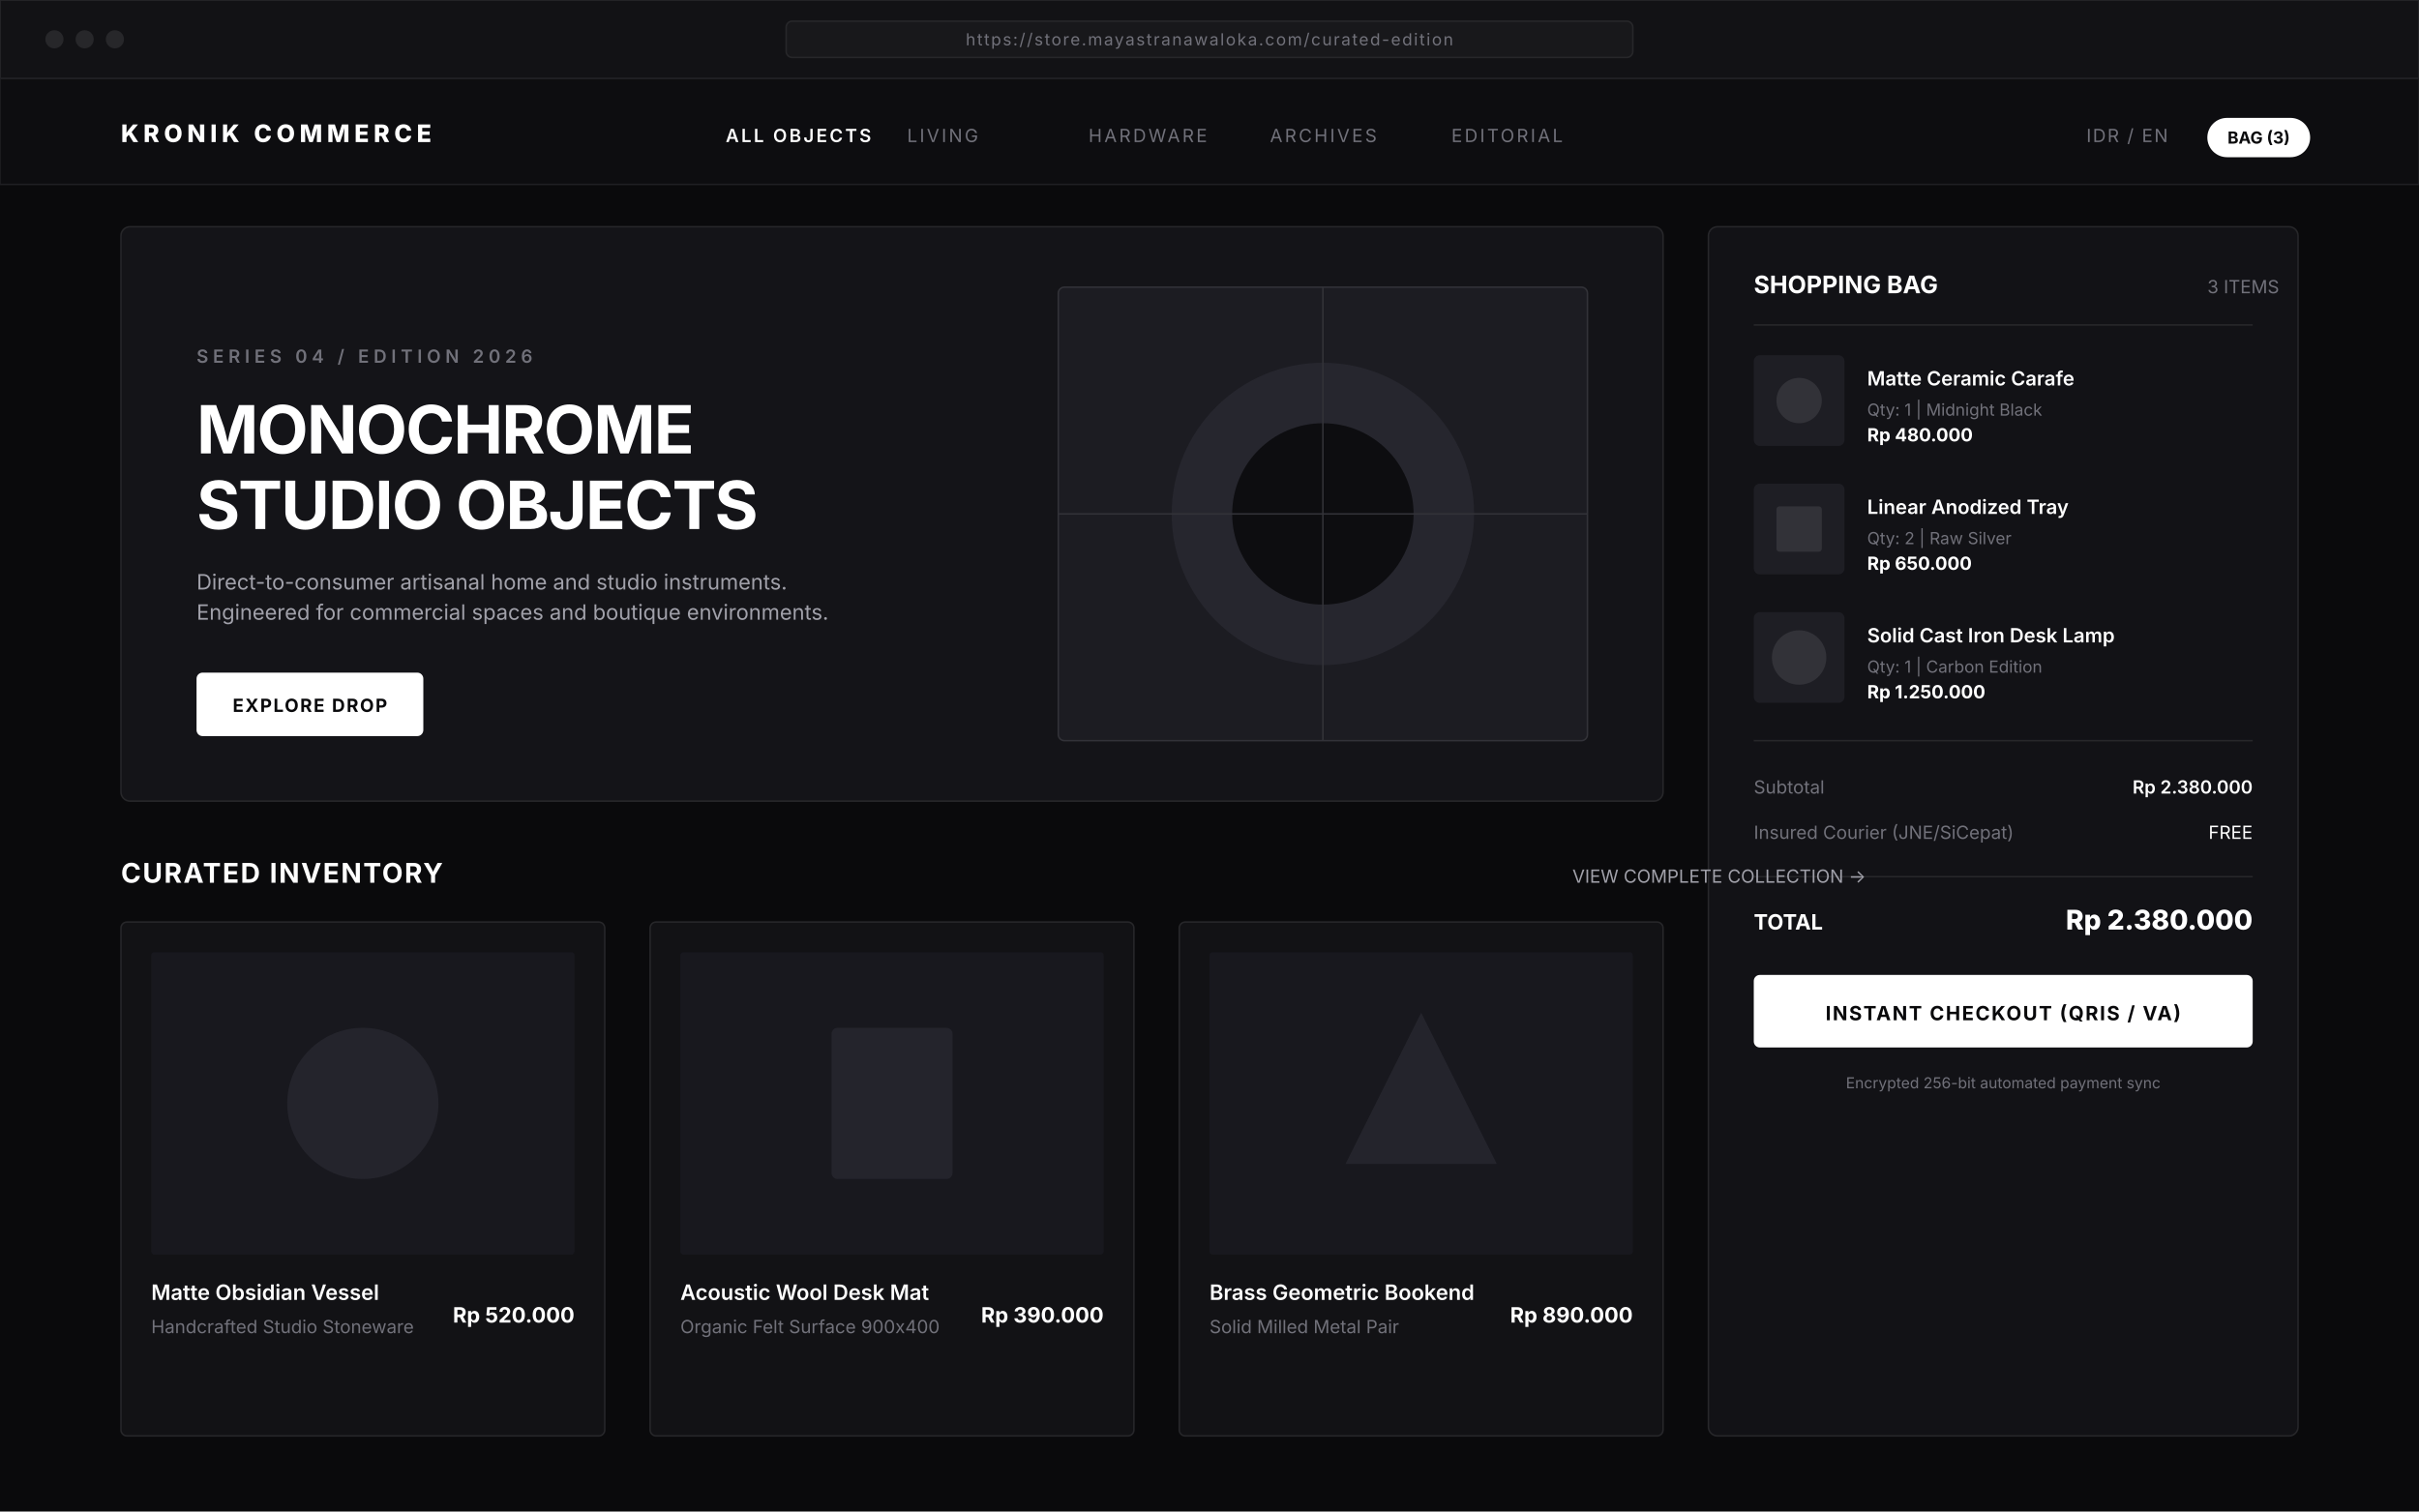
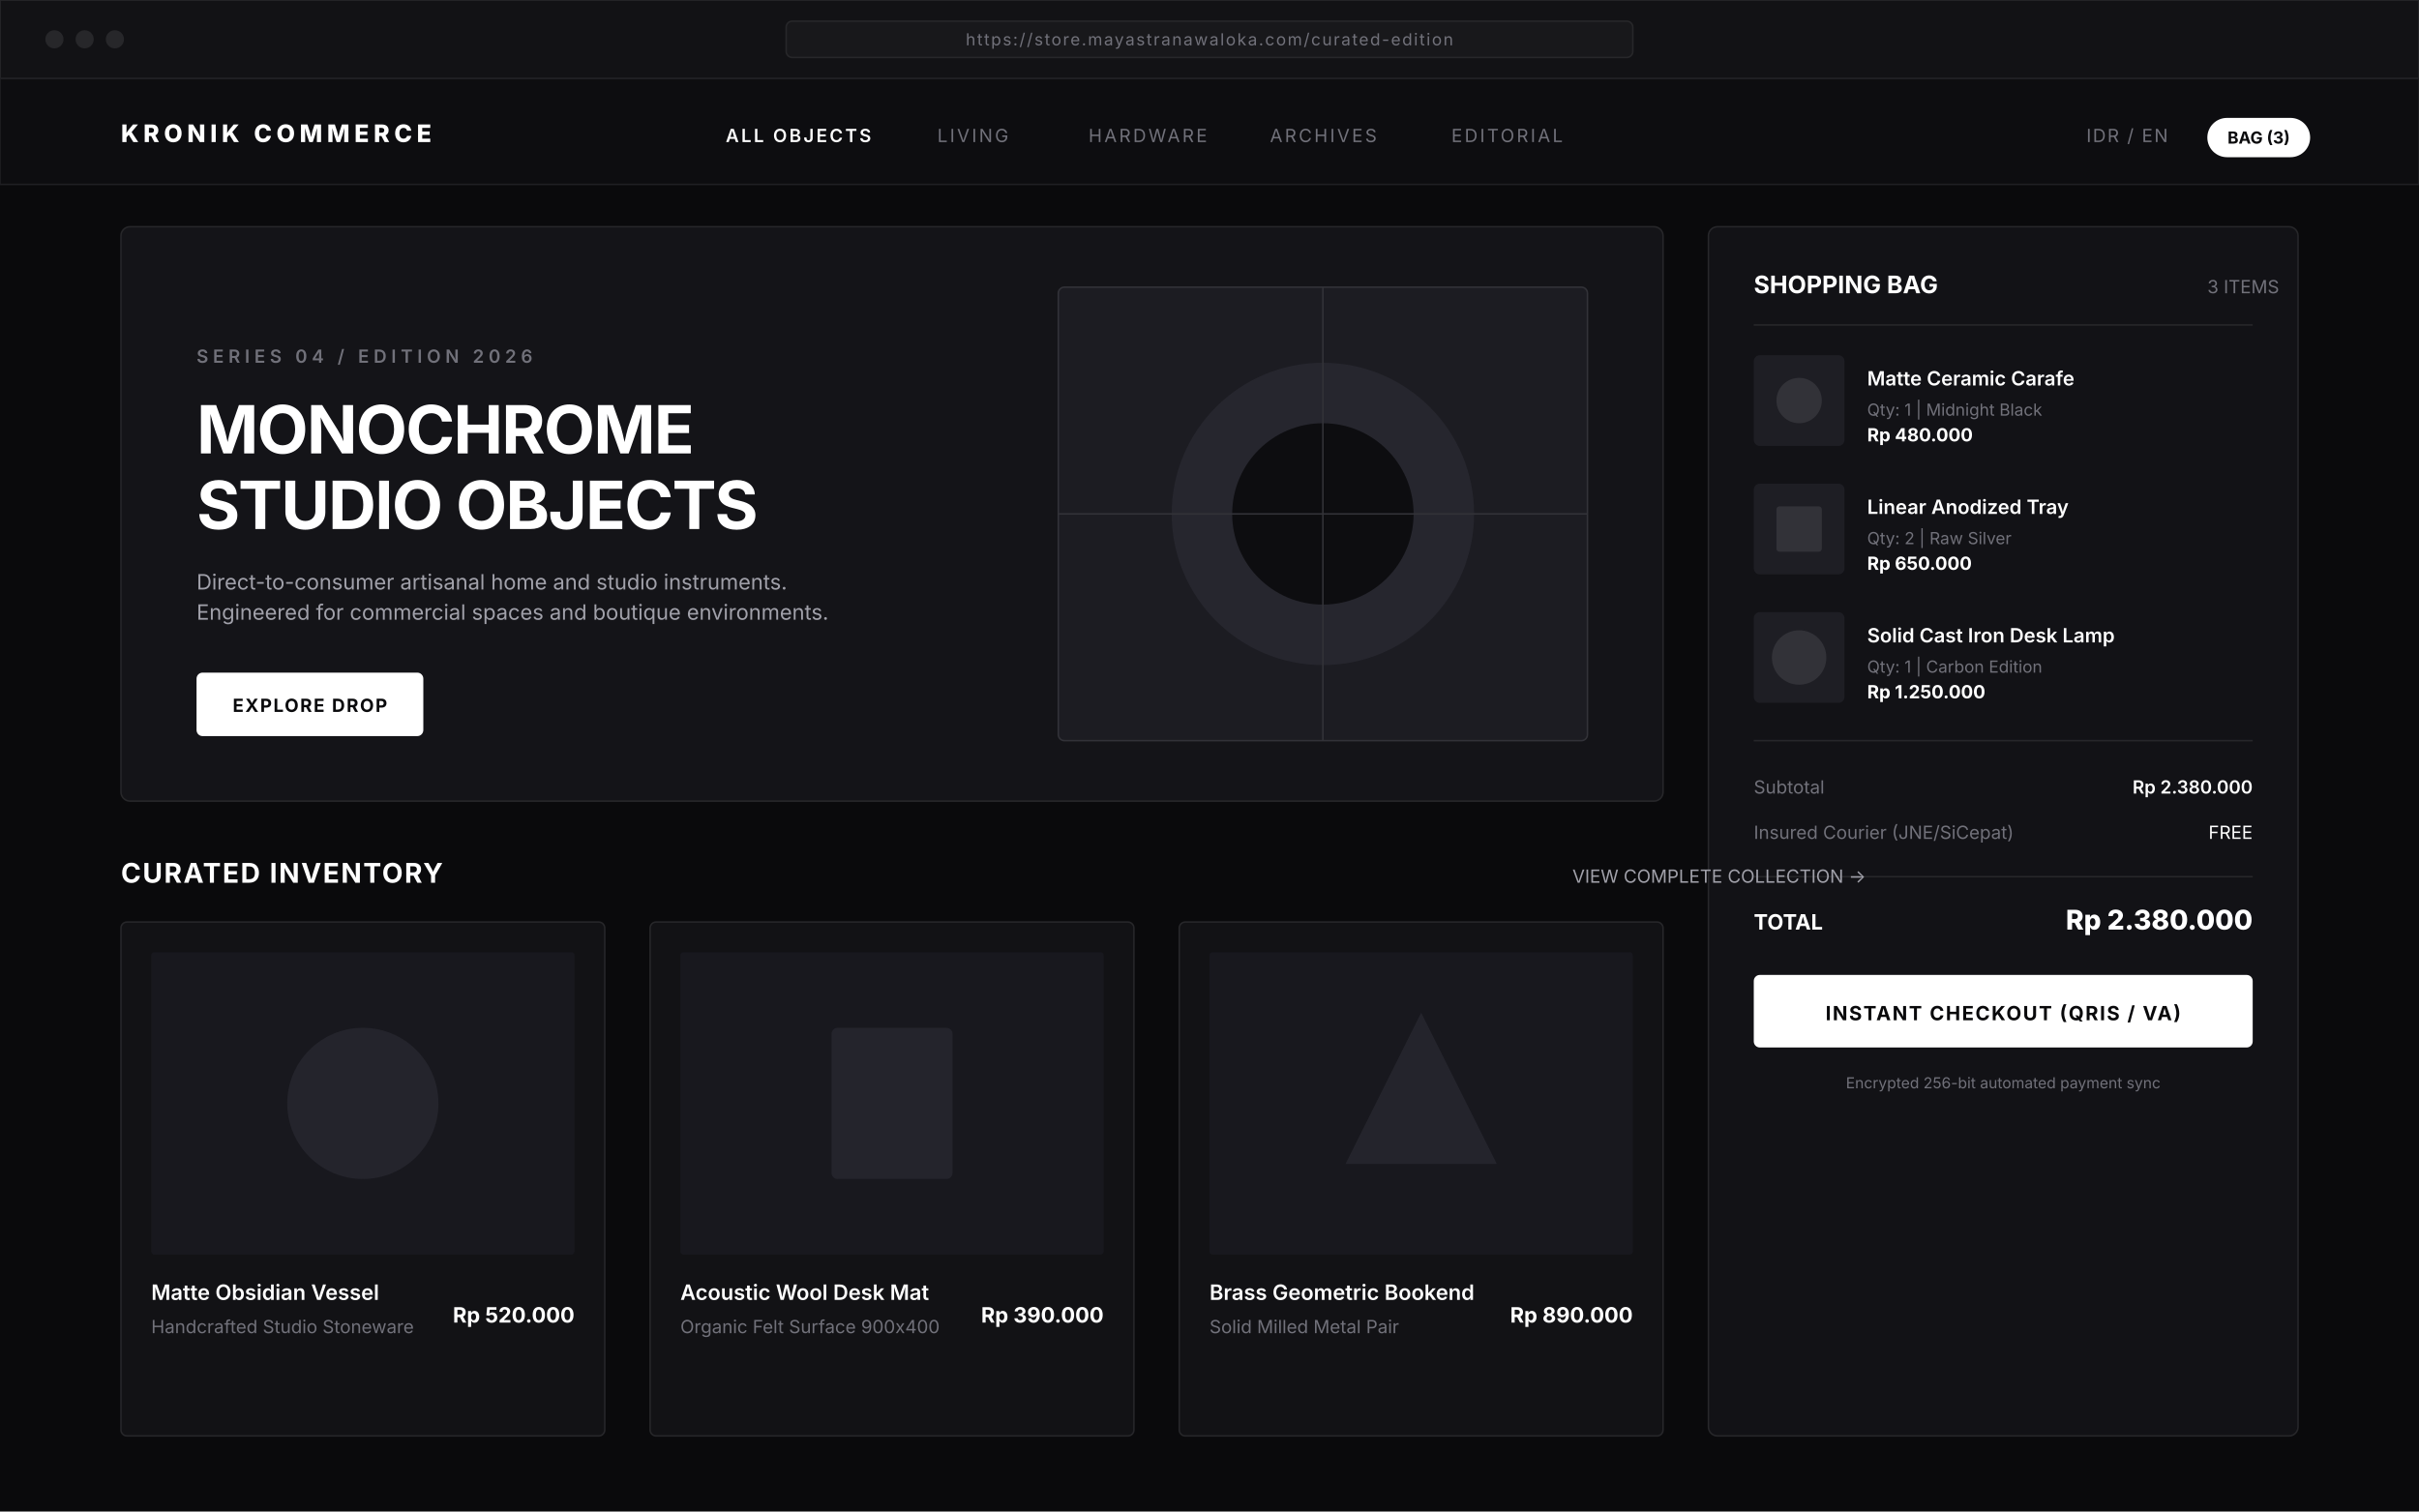
<svg xmlns="http://www.w3.org/2000/svg" viewBox="0 0 1600 1000" width="1600" height="1000" fill="none">
  <rect width="1600" height="1000" fill="#0a0a0c" />
  <rect width="1600" height="52" fill="#121215" stroke="#27272a" stroke-width="1" />
  <circle cx="36" cy="26" r="6" fill="#27272a" />
  <circle cx="56" cy="26" r="6" fill="#27272a" />
  <circle cx="76" cy="26" r="6" fill="#27272a" />
  <rect x="520" y="14" width="560" height="24" rx="4" fill="#18181b" stroke="#27272a" stroke-width="1" />
  <text x="800" y="30" fill="#71717a" font-family="-apple-system, BlinkMacSystemFont, sans-serif" font-size="11" text-anchor="middle" letter-spacing="1">https://store.mayastranawaloka.com/curated-edition</text>
  <rect y="52" width="1600" height="70" fill="#0d0d10" stroke="#1f1f23" stroke-width="1" />
  <text x="80" y="94" fill="#ffffff" font-family="-apple-system, BlinkMacSystemFont, sans-serif" font-size="16" font-weight="800" letter-spacing="3">KRONIK COMMERCE</text>
  <g transform="translate(480, 94)">
    <text x="0" y="0" fill="#ffffff" font-family="-apple-system, BlinkMacSystemFont, sans-serif" font-size="12" font-weight="600" letter-spacing="1.5">ALL OBJECTS</text>
-     <text x="120" y="0" fill="#71717a" font-family="-apple-system, BlinkMacSystemFont, sans-serif" font-size="12" letter-spacing="1.5">LIVING</text>
+     <text x="140" y="0" fill="#71717a" font-family="-apple-system, BlinkMacSystemFont, sans-serif" font-size="12" letter-spacing="1.5">LIVING</text>
    <text x="240" y="0" fill="#71717a" font-family="-apple-system, BlinkMacSystemFont, sans-serif" font-size="12" letter-spacing="1.5">HARDWARE</text>
    <text x="360" y="0" fill="#71717a" font-family="-apple-system, BlinkMacSystemFont, sans-serif" font-size="12" letter-spacing="1.5">ARCHIVES</text>
    <text x="480" y="0" fill="#71717a" font-family="-apple-system, BlinkMacSystemFont, sans-serif" font-size="12" letter-spacing="1.5">EDITORIAL</text>
  </g>
  <g transform="translate(1380, 94)">
    <text x="0" y="0" fill="#71717a" font-family="-apple-system, BlinkMacSystemFont, sans-serif" font-size="12" letter-spacing="1">IDR / EN</text>
    <rect x="80" y="-16" width="68" height="26" rx="13" fill="#ffffff" />
    <text x="114" y="1" fill="#0a0a0c" font-family="-apple-system, BlinkMacSystemFont, sans-serif" font-size="11" font-weight="700" text-anchor="middle">BAG (3)</text>
  </g>
  <g transform="translate(80, 150)">
    <rect x="0" y="0" width="1020" height="380" rx="6" fill="#141418" stroke="#27272a" stroke-width="1" />
    <rect x="620" y="40" width="350" height="300" rx="4" fill="#1c1c22" stroke="#323238" stroke-width="1" />
    <circle cx="795" cy="190" r="100" fill="#26262e" />
    <circle cx="795" cy="190" r="60" fill="#0d0d10" />
    <line x1="620" y1="190" x2="970" y2="190" stroke="#323238" stroke-width="1" />
    <line x1="795" y1="40" x2="795" y2="340" stroke="#323238" stroke-width="1" />
    <text x="50" y="90" fill="#71717a" font-family="-apple-system, BlinkMacSystemFont, sans-serif" font-size="12" letter-spacing="3" font-weight="600">SERIES 04 / EDITION 2026</text>
    <text x="50" y="150" fill="#ffffff" font-family="-apple-system, BlinkMacSystemFont, sans-serif" font-size="44" font-weight="700" letter-spacing="-1">MONOCHROME</text>
    <text x="50" y="200" fill="#ffffff" font-family="-apple-system, BlinkMacSystemFont, sans-serif" font-size="44" font-weight="700" letter-spacing="-1">STUDIO OBJECTS</text>
-     <text x="50" y="240" fill="#a1a1aa" font-family="-apple-system, BlinkMacSystemFont, sans-serif" font-size="14">Direct-to-consumer artisanal home and studio instruments.</text>
+     <text x="50" y="240" fill="#a1a1aa" font-family="-apple-system, BlinkMacSystemFont, sans-serif" font-size="14" max-width="480">Direct-to-consumer artisanal home and studio instruments.</text>
    <text x="50" y="260" fill="#a1a1aa" font-family="-apple-system, BlinkMacSystemFont, sans-serif" font-size="14">Engineered for commercial spaces and boutique environments.</text>
    <rect x="50" y="295" width="150" height="42" rx="4" fill="#ffffff" />
    <text x="125" y="321" fill="#0a0a0c" font-family="-apple-system, BlinkMacSystemFont, sans-serif" font-size="12" font-weight="700" letter-spacing="1" text-anchor="middle">EXPLORE DROP</text>
  </g>
  <g transform="translate(1130, 150)">
    <rect x="0" y="0" width="390" height="800" rx="6" fill="#121216" stroke="#27272a" stroke-width="1" />
    <text x="30" y="44" fill="#ffffff" font-family="-apple-system, BlinkMacSystemFont, sans-serif" font-size="16" font-weight="700">SHOPPING BAG</text>
    <text x="330" y="44" fill="#71717a" font-family="-apple-system, BlinkMacSystemFont, sans-serif" font-size="12">3 ITEMS</text>
    <line x1="30" y1="65" x2="360" y2="65" stroke="#27272a" stroke-width="1" />
    <rect x="30" y="85" width="60" height="60" rx="4" fill="#1e1e24" />
    <circle cx="60" cy="115" r="15" fill="#323238" />
    <text x="105" y="105" fill="#ffffff" font-family="-apple-system, BlinkMacSystemFont, sans-serif" font-size="13" font-weight="600">Matte Ceramic Carafe</text>
    <text x="105" y="125" fill="#71717a" font-family="-apple-system, BlinkMacSystemFont, sans-serif" font-size="11">Qty: 1 | Midnight Black</text>
    <text x="105" y="142" fill="#ffffff" font-family="-apple-system, BlinkMacSystemFont, sans-serif" font-size="12" font-weight="700">Rp 480.000</text>
    <rect x="30" y="170" width="60" height="60" rx="4" fill="#1e1e24" />
    <rect x="45" y="185" width="30" height="30" rx="2" fill="#323238" />
    <text x="105" y="190" fill="#ffffff" font-family="-apple-system, BlinkMacSystemFont, sans-serif" font-size="13" font-weight="600">Linear Anodized Tray</text>
    <text x="105" y="210" fill="#71717a" font-family="-apple-system, BlinkMacSystemFont, sans-serif" font-size="11">Qty: 2 | Raw Silver</text>
    <text x="105" y="227" fill="#ffffff" font-family="-apple-system, BlinkMacSystemFont, sans-serif" font-size="12" font-weight="700">Rp 650.000</text>
    <rect x="30" y="255" width="60" height="60" rx="4" fill="#1e1e24" />
    <circle cx="60" cy="285" r="18" fill="#323238" />
    <text x="105" y="275" fill="#ffffff" font-family="-apple-system, BlinkMacSystemFont, sans-serif" font-size="13" font-weight="600">Solid Cast Iron Desk Lamp</text>
    <text x="105" y="295" fill="#71717a" font-family="-apple-system, BlinkMacSystemFont, sans-serif" font-size="11">Qty: 1 | Carbon Edition</text>
    <text x="105" y="312" fill="#ffffff" font-family="-apple-system, BlinkMacSystemFont, sans-serif" font-size="12" font-weight="700">Rp 1.250.000</text>
    <line x1="30" y1="340" x2="360" y2="340" stroke="#27272a" stroke-width="1" />
    <text x="30" y="375" fill="#71717a" font-family="-apple-system, BlinkMacSystemFont, sans-serif" font-size="12">Subtotal</text>
    <text x="360" y="375" fill="#ffffff" font-family="-apple-system, BlinkMacSystemFont, sans-serif" font-size="12" font-weight="600" text-anchor="end">Rp 2.380.000</text>
    <text x="30" y="405" fill="#71717a" font-family="-apple-system, BlinkMacSystemFont, sans-serif" font-size="12">Insured Courier (JNE/SiCepat)</text>
    <text x="360" y="405" fill="#ffffff" font-family="-apple-system, BlinkMacSystemFont, sans-serif" font-size="12" text-anchor="end">FREE</text>
    <line x1="30" y1="430" x2="360" y2="430" stroke="#27272a" stroke-width="1" />
    <text x="30" y="465" fill="#ffffff" font-family="-apple-system, BlinkMacSystemFont, sans-serif" font-size="14" font-weight="700">TOTAL</text>
    <text x="360" y="465" fill="#ffffff" font-family="-apple-system, BlinkMacSystemFont, sans-serif" font-size="18" font-weight="800" text-anchor="end">Rp 2.380.000</text>
    <rect x="30" y="495" width="330" height="48" rx="4" fill="#ffffff" />
    <text x="195" y="525" fill="#09090b" font-family="-apple-system, BlinkMacSystemFont, sans-serif" font-size="13" font-weight="700" letter-spacing="1" text-anchor="middle">INSTANT CHECKOUT (QRIS / VA)</text>
    <text x="195" y="570" fill="#71717a" font-family="-apple-system, BlinkMacSystemFont, sans-serif" font-size="10" text-anchor="middle">Encrypted 256-bit automated payment sync</text>
  </g>
  <g transform="translate(80, 560)">
    <text x="0" y="24" fill="#ffffff" font-family="-apple-system, BlinkMacSystemFont, sans-serif" font-size="18" font-weight="700" letter-spacing="1">CURATED INVENTORY</text>
    <text x="960" y="24" fill="#a1a1aa" font-family="-apple-system, BlinkMacSystemFont, sans-serif" font-size="12">VIEW COMPLETE COLLECTION →</text>
    <rect x="0" y="50" width="320" height="340" rx="4" fill="#121215" stroke="#27272a" stroke-width="1" />
    <rect x="20" y="70" width="280" height="200" rx="2" fill="#18181e" />
    <circle cx="160" cy="170" r="50" fill="#24242c" />
    <text x="20" y="300" fill="#ffffff" font-family="-apple-system, BlinkMacSystemFont, sans-serif" font-size="14" font-weight="600">Matte Obsidian Vessel</text>
    <text x="20" y="322" fill="#71717a" font-family="-apple-system, BlinkMacSystemFont, sans-serif" font-size="12">Handcrafted Studio Stoneware</text>
    <text x="300" y="315" fill="#ffffff" font-family="-apple-system, BlinkMacSystemFont, sans-serif" font-size="14" font-weight="700" text-anchor="end">Rp 520.000</text>
    <rect x="350" y="50" width="320" height="340" rx="4" fill="#121215" stroke="#27272a" stroke-width="1" />
    <rect x="370" y="70" width="280" height="200" rx="2" fill="#18181e" />
    <rect x="470" y="120" width="80" height="100" rx="4" fill="#24242c" />
    <text x="370" y="300" fill="#ffffff" font-family="-apple-system, BlinkMacSystemFont, sans-serif" font-size="14" font-weight="600">Acoustic Wool Desk Mat</text>
    <text x="370" y="322" fill="#71717a" font-family="-apple-system, BlinkMacSystemFont, sans-serif" font-size="12">Organic Felt Surface 900x400</text>
    <text x="650" y="315" fill="#ffffff" font-family="-apple-system, BlinkMacSystemFont, sans-serif" font-size="14" font-weight="700" text-anchor="end">Rp 390.000</text>
    <rect x="700" y="50" width="320" height="340" rx="4" fill="#121215" stroke="#27272a" stroke-width="1" />
    <rect x="720" y="70" width="280" height="200" rx="2" fill="#18181e" />
    <polygon points="860,110 810,210 910,210" fill="#24242c" />
    <text x="720" y="300" fill="#ffffff" font-family="-apple-system, BlinkMacSystemFont, sans-serif" font-size="14" font-weight="600">Brass Geometric Bookend</text>
    <text x="720" y="322" fill="#71717a" font-family="-apple-system, BlinkMacSystemFont, sans-serif" font-size="12">Solid Milled Metal Pair</text>
    <text x="1000" y="315" fill="#ffffff" font-family="-apple-system, BlinkMacSystemFont, sans-serif" font-size="14" font-weight="700" text-anchor="end">Rp 890.000</text>
  </g>
</svg>
